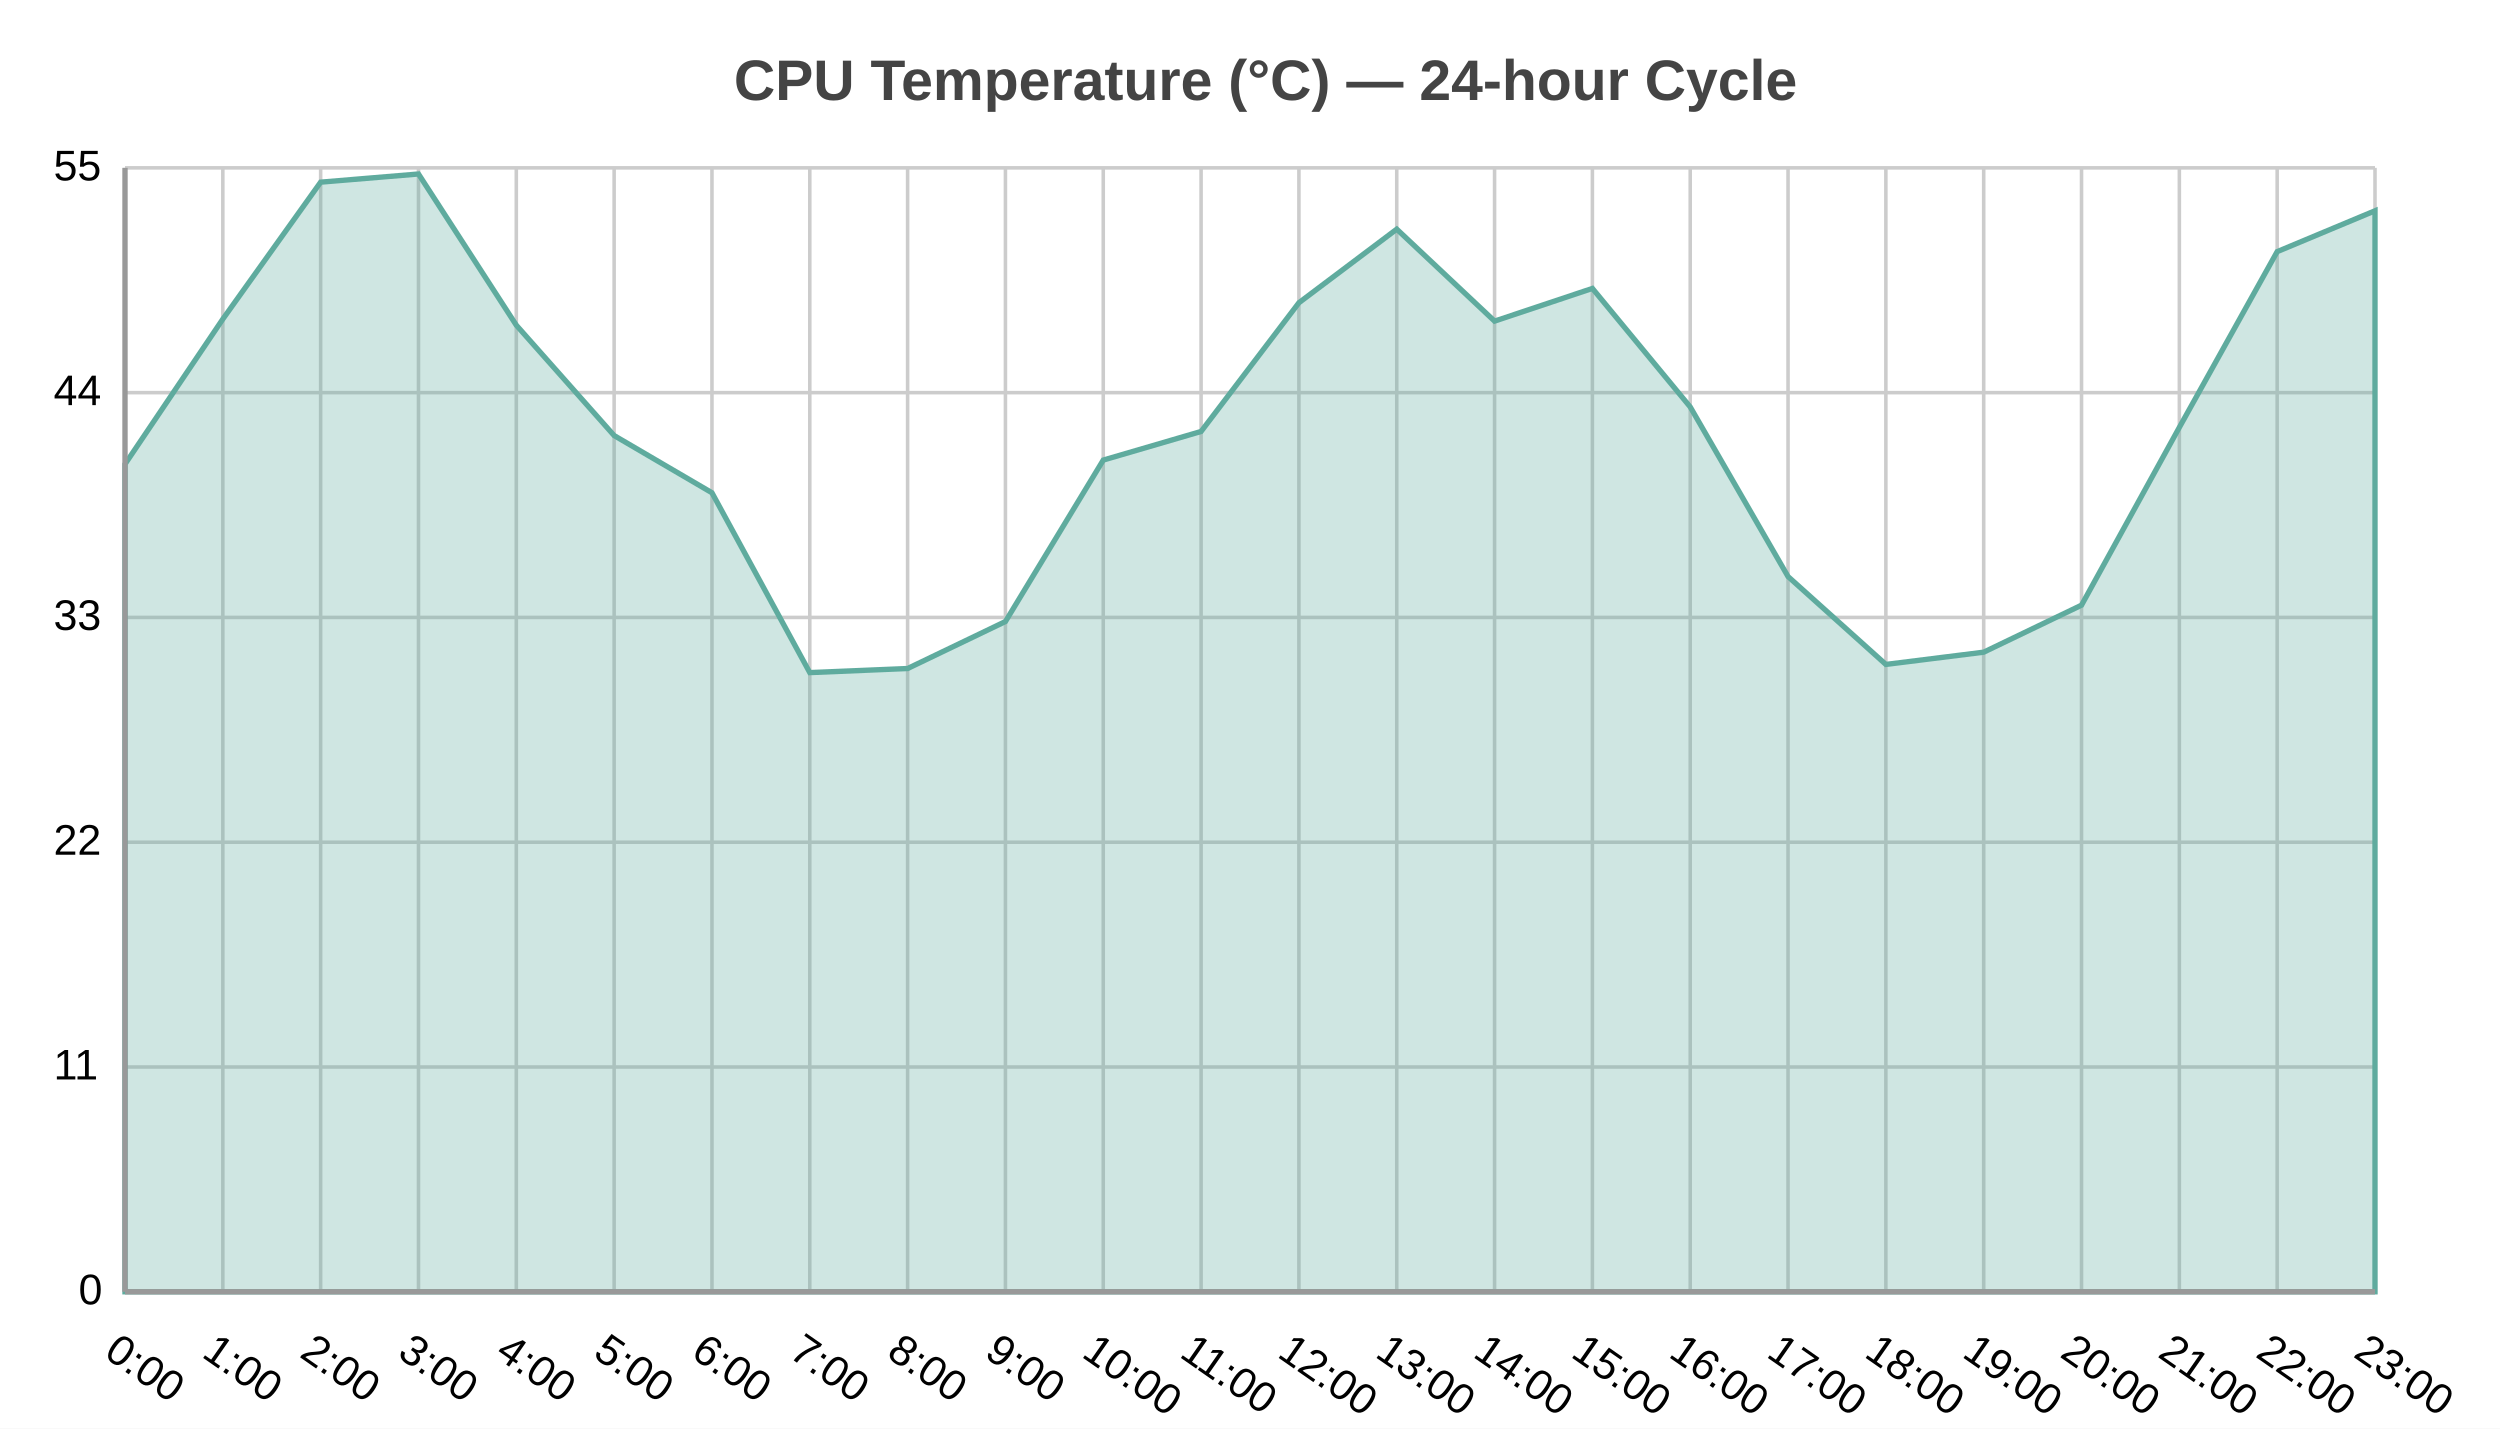
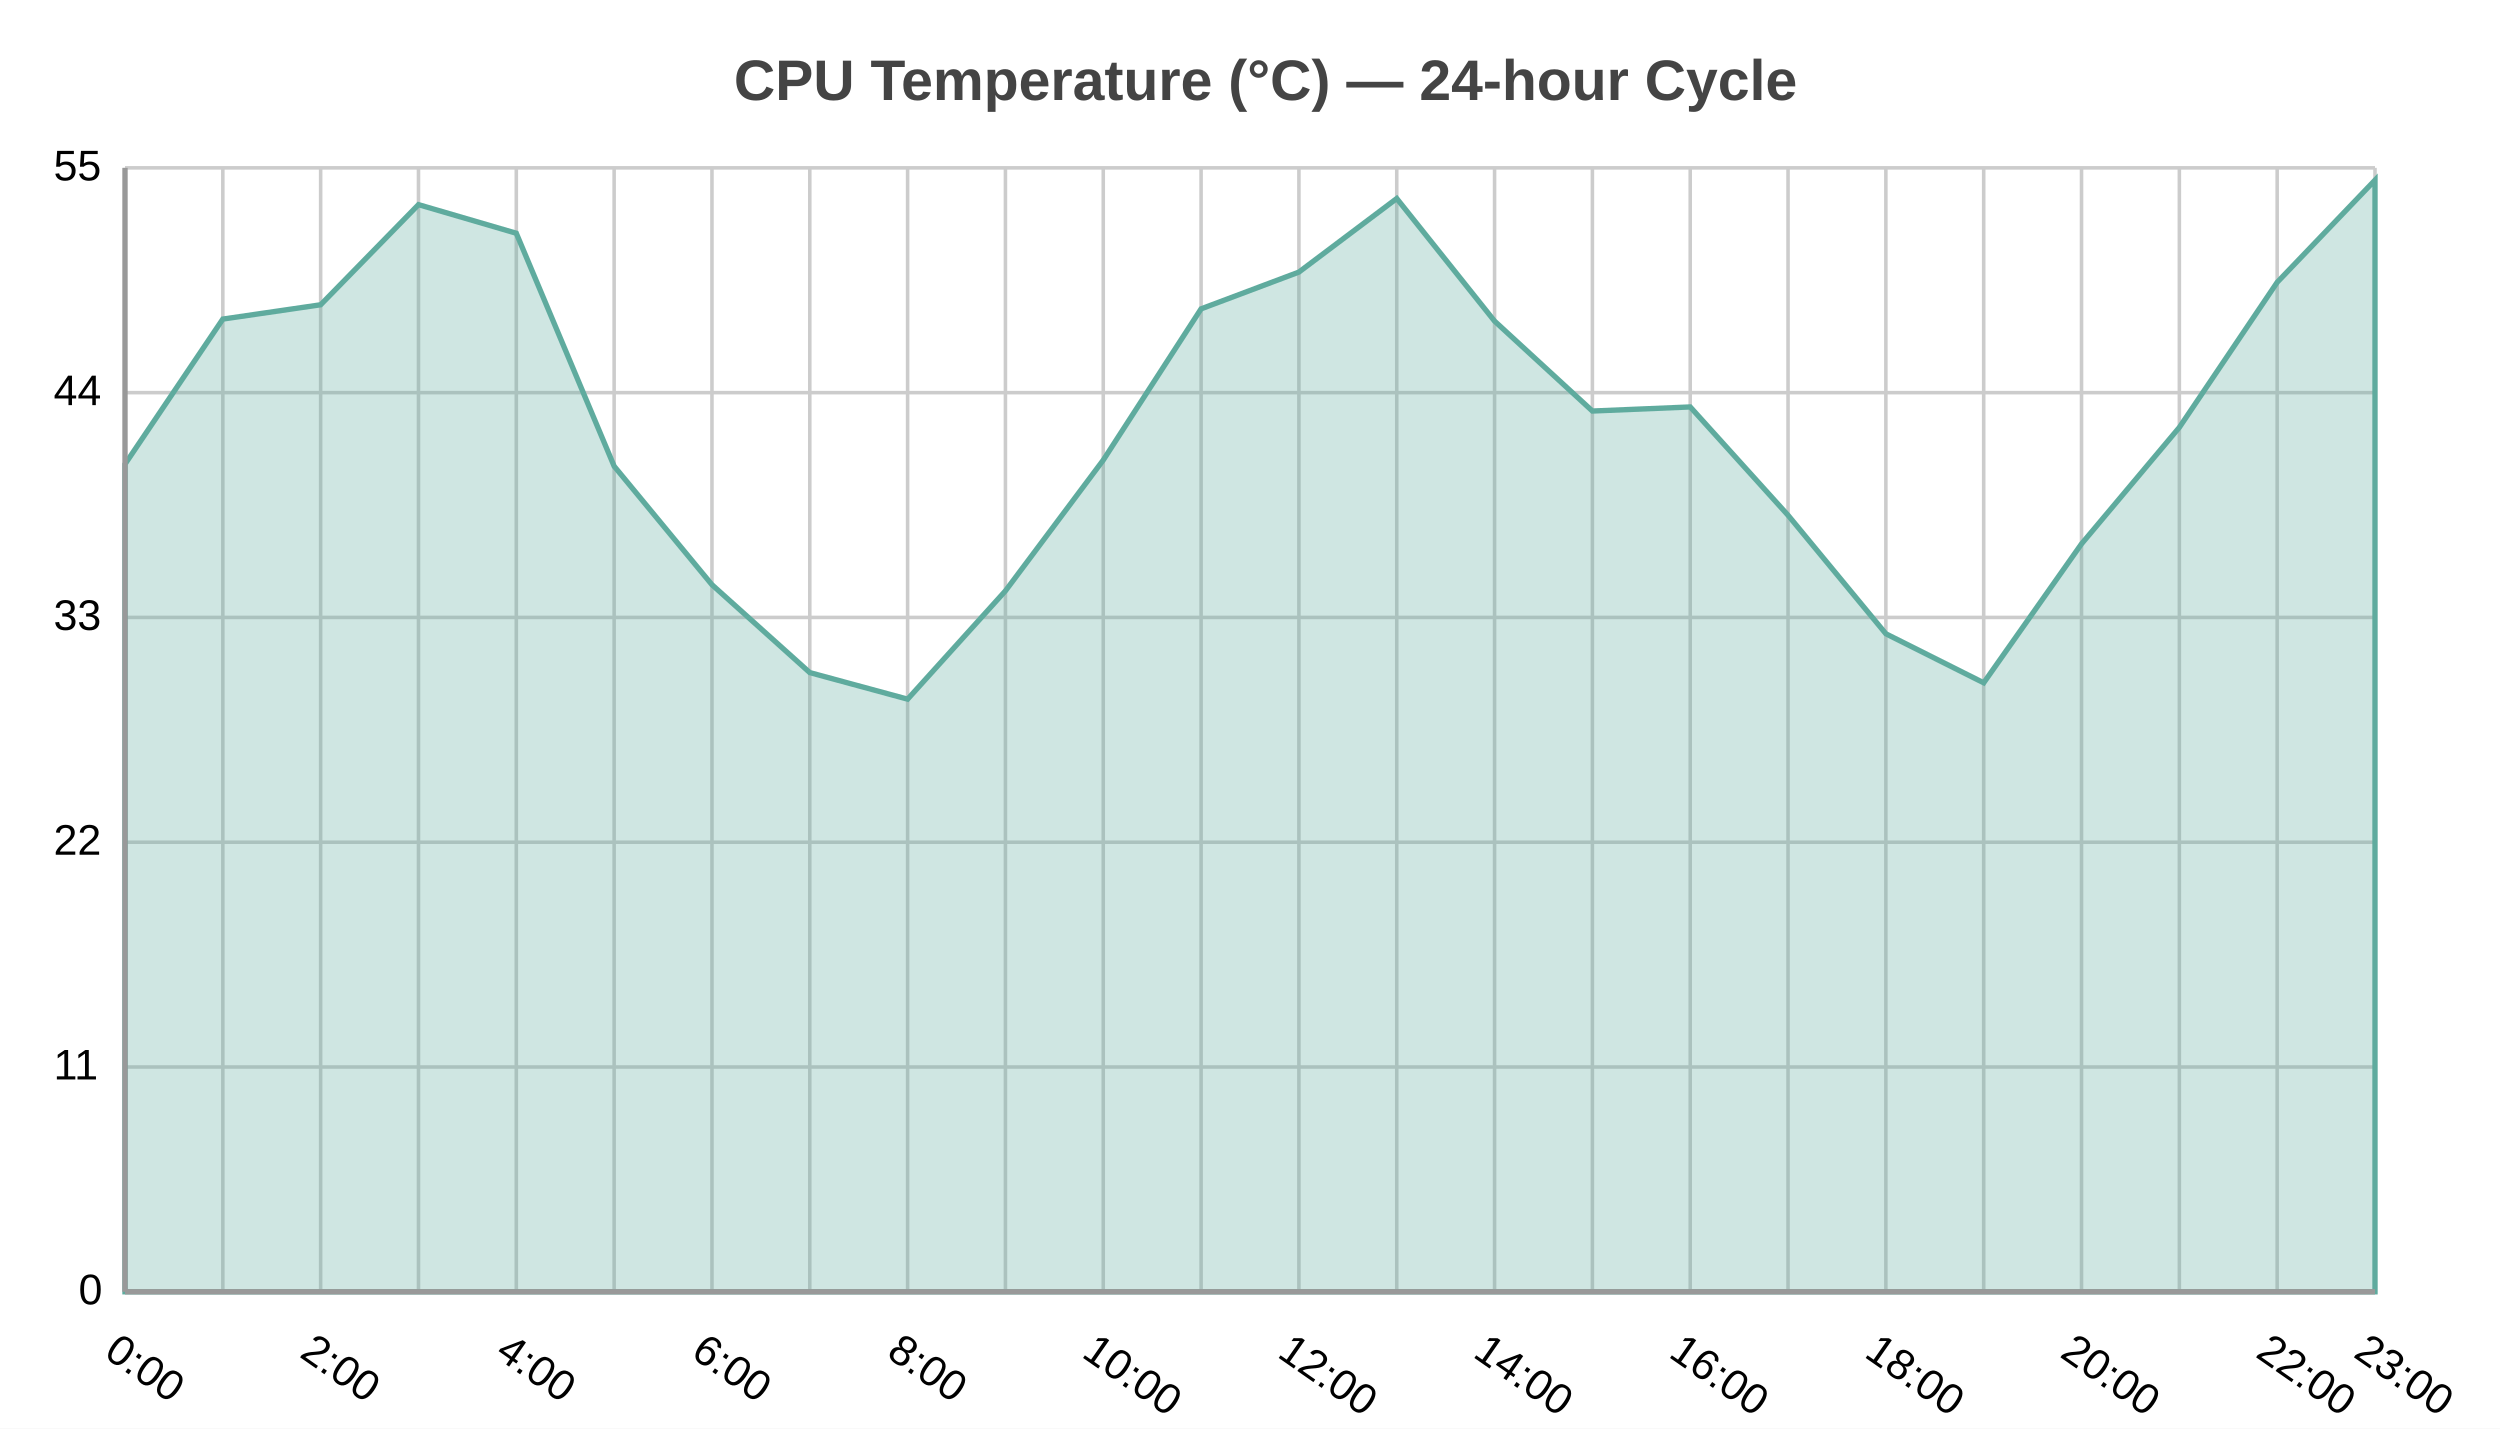
<svg xmlns="http://www.w3.org/2000/svg" width="700" height="400" viewBox="0 0 700 400">
  <path fill="#FFFFFF" d="M0 0 h700 v400 h-700 v-400Z" />
  <text transform="translate(-144.5, 18)" fill="#444444" font-family="Arial" font-weight="bold" font-size="16" x="350.0" y="10.0">CPU Temperature (°C) — 24-hour Cycle</text>
  <defs>
    <clipPath id="plot-clip">
      <rect x="0" y="0" width="630.0" height="314.699" />
    </clipPath>
  </defs>
  <g>
    <path stroke="#cccccc" stroke-dasharray="None" d="M0 0.0 h630.0 M0 62.94 h630.0 M0 125.879 h630.0 M0 188.819 h630.0 M0 251.759 h630.0 M0 314.699 h630.0" transform="translate(35.0, 47.0)" />
    <g font-size="12" font-family="Arial" fill="#000000" transform="translate(29.0, 47.0)">
      <text x="0" y="0.0" transform="translate(-14, 3.5)">55</text>
      <text x="0" y="62.94" transform="translate(-14, 3.5)">44</text>
      <text x="0" y="125.879" transform="translate(-14, 3.5)">33</text>
      <text x="0" y="188.819" transform="translate(-14, 3.5)">22</text>
      <text x="0" y="251.759" transform="translate(-14, 3.5)">11</text>
      <text x="0" y="314.699" transform="translate(-7, 3.5)">0</text>
    </g>
  </g>
  <g>
    <path stroke="#cccccc" stroke-dasharray="None" d="M0.0 0 v314.699 M27.391 0 v314.699 M54.783 0 v314.699 M82.174 0 v314.699 M109.565 0 v314.699 M136.957 0 v314.699 M164.348 0 v314.699 M191.739 0 v314.699 M219.13 0 v314.699 M246.522 0 v314.699 M273.913 0 v314.699 M301.304 0 v314.699 M328.696 0 v314.699 M356.087 0 v314.699 M383.478 0 v314.699 M410.87 0 v314.699 M438.261 0 v314.699 M465.652 0 v314.699 M493.043 0 v314.699 M520.435 0 v314.699 M547.826 0 v314.699 M575.217 0 v314.699 M602.609 0 v314.699 M630.0 0 v314.699" transform="translate(35.0, 47.0)" />
    <g font-size="12" font-family="Arial" fill="#000000" transform="translate(35.0, 65.0)">
      <text x="0.0" y="314.699" transform="translate(-6.25, 0) rotate(34.88391, 0.0, 314.6987)">0:00</text>
-       <text x="27.391" y="314.699" transform="translate(-6.25, 0) rotate(34.88391, 27.3913, 314.6987)">1:00</text>
      <text x="54.783" y="314.699" transform="translate(-6.25, 0) rotate(34.88391, 54.78261, 314.6987)">2:00</text>
-       <text x="82.174" y="314.699" transform="translate(-6.25, 0) rotate(34.88391, 82.17391, 314.6987)">3:00</text>
      <text x="109.565" y="314.699" transform="translate(-6.25, 0) rotate(34.88391, 109.5652, 314.6987)">4:00</text>
-       <text x="136.957" y="314.699" transform="translate(-6.25, 0) rotate(34.88391, 136.9565, 314.6987)">5:00</text>
      <text x="164.348" y="314.699" transform="translate(-6.25, 0) rotate(34.88391, 164.3478, 314.6987)">6:00</text>
-       <text x="191.739" y="314.699" transform="translate(-6.25, 0) rotate(34.88391, 191.7391, 314.6987)">7:00</text>
      <text x="219.13" y="314.699" transform="translate(-6.25, 0) rotate(34.88391, 219.1304, 314.6987)">8:00</text>
-       <text x="246.522" y="314.699" transform="translate(-6.25, 0) rotate(34.88391, 246.5217, 314.6987)">9:00</text>
      <text x="273.913" y="314.699" transform="translate(-6.4, 0) rotate(34.88391, 273.913, 314.6987)">10:00</text>
-       <text x="301.304" y="314.699" transform="translate(-6.4, 0) rotate(34.88391, 301.3043, 314.6987)">11:00</text>
      <text x="328.696" y="314.699" transform="translate(-6.4, 0) rotate(34.88391, 328.6957, 314.6987)">12:00</text>
-       <text x="356.087" y="314.699" transform="translate(-6.4, 0) rotate(34.88391, 356.087, 314.6987)">13:00</text>
      <text x="383.478" y="314.699" transform="translate(-6.4, 0) rotate(34.88391, 383.4783, 314.6987)">14:00</text>
-       <text x="410.87" y="314.699" transform="translate(-6.4, 0) rotate(34.88391, 410.8696, 314.6987)">15:00</text>
      <text x="438.261" y="314.699" transform="translate(-6.4, 0) rotate(34.88391, 438.2609, 314.6987)">16:00</text>
-       <text x="465.652" y="314.699" transform="translate(-6.4, 0) rotate(34.88391, 465.6522, 314.6987)">17:00</text>
      <text x="493.043" y="314.699" transform="translate(-6.4, 0) rotate(34.88391, 493.0435, 314.6987)">18:00</text>
-       <text x="520.435" y="314.699" transform="translate(-6.4, 0) rotate(34.88391, 520.4348, 314.6987)">19:00</text>
      <text x="547.826" y="314.699" transform="translate(-6.4, 0) rotate(34.88391, 547.8261, 314.6987)">20:00</text>
-       <text x="575.217" y="314.699" transform="translate(-6.4, 0) rotate(34.88391, 575.2174, 314.6987)">21:00</text>
      <text x="602.609" y="314.699" transform="translate(-6.4, 0) rotate(34.88391, 602.6087, 314.6987)">22:00</text>
      <text x="630.0" y="314.699" transform="translate(-6.4, 0) rotate(34.88391, 630.0, 314.6987)">23:00</text>
    </g>
  </g>
  <g>
-     <path d="M35.0 129.966 L62.391 89.341 L89.783 51.005 L117.174 48.717 L144.565 91.058 L171.957 121.956 L199.348 137.977 L226.739 188.328 L254.13 187.184 L281.522 174.024 L308.913 128.822 L336.304 120.811 L363.696 84.764 L391.087 64.165 L418.478 89.913 L445.87 80.759 L473.261 113.945 L500.652 161.436 L528.043 186.04 L555.435 182.607 L582.826 169.446 L610.217 119.667 L637.609 70.459 L665.0 59.016 L665.0 361.699 L35.0 361.699z" fill="#5fab9e" fill-opacity="0.3" stroke="#5fab9e" stroke-width="1.5" />
+     <path d="M35.0 129.966 L62.391 89.341 L89.783 85.336 L117.174 57.299 L144.565 65.31 L171.957 130.538 L199.348 163.725 L226.739 188.328 L254.13 195.767 L281.522 165.441 L308.913 128.822 L336.304 86.48 L363.696 76.181 L391.087 55.583 L418.478 89.913 L445.87 115.089 L473.261 113.945 L500.652 144.271 L528.043 177.457 L555.435 191.189 L582.826 152.281 L610.217 119.667 L637.609 79.042 L665.0 50.433 L665.0 361.699 L35.0 361.699z" fill="#5fab9e" fill-opacity="0.3" stroke="#5fab9e" stroke-width="1.5" />
  </g>
  <path d="M35.0 47.0 v314.699 M35.0 361.699 h630.0" stroke="#999" stroke-width="1.5" fill="none" />
</svg>
